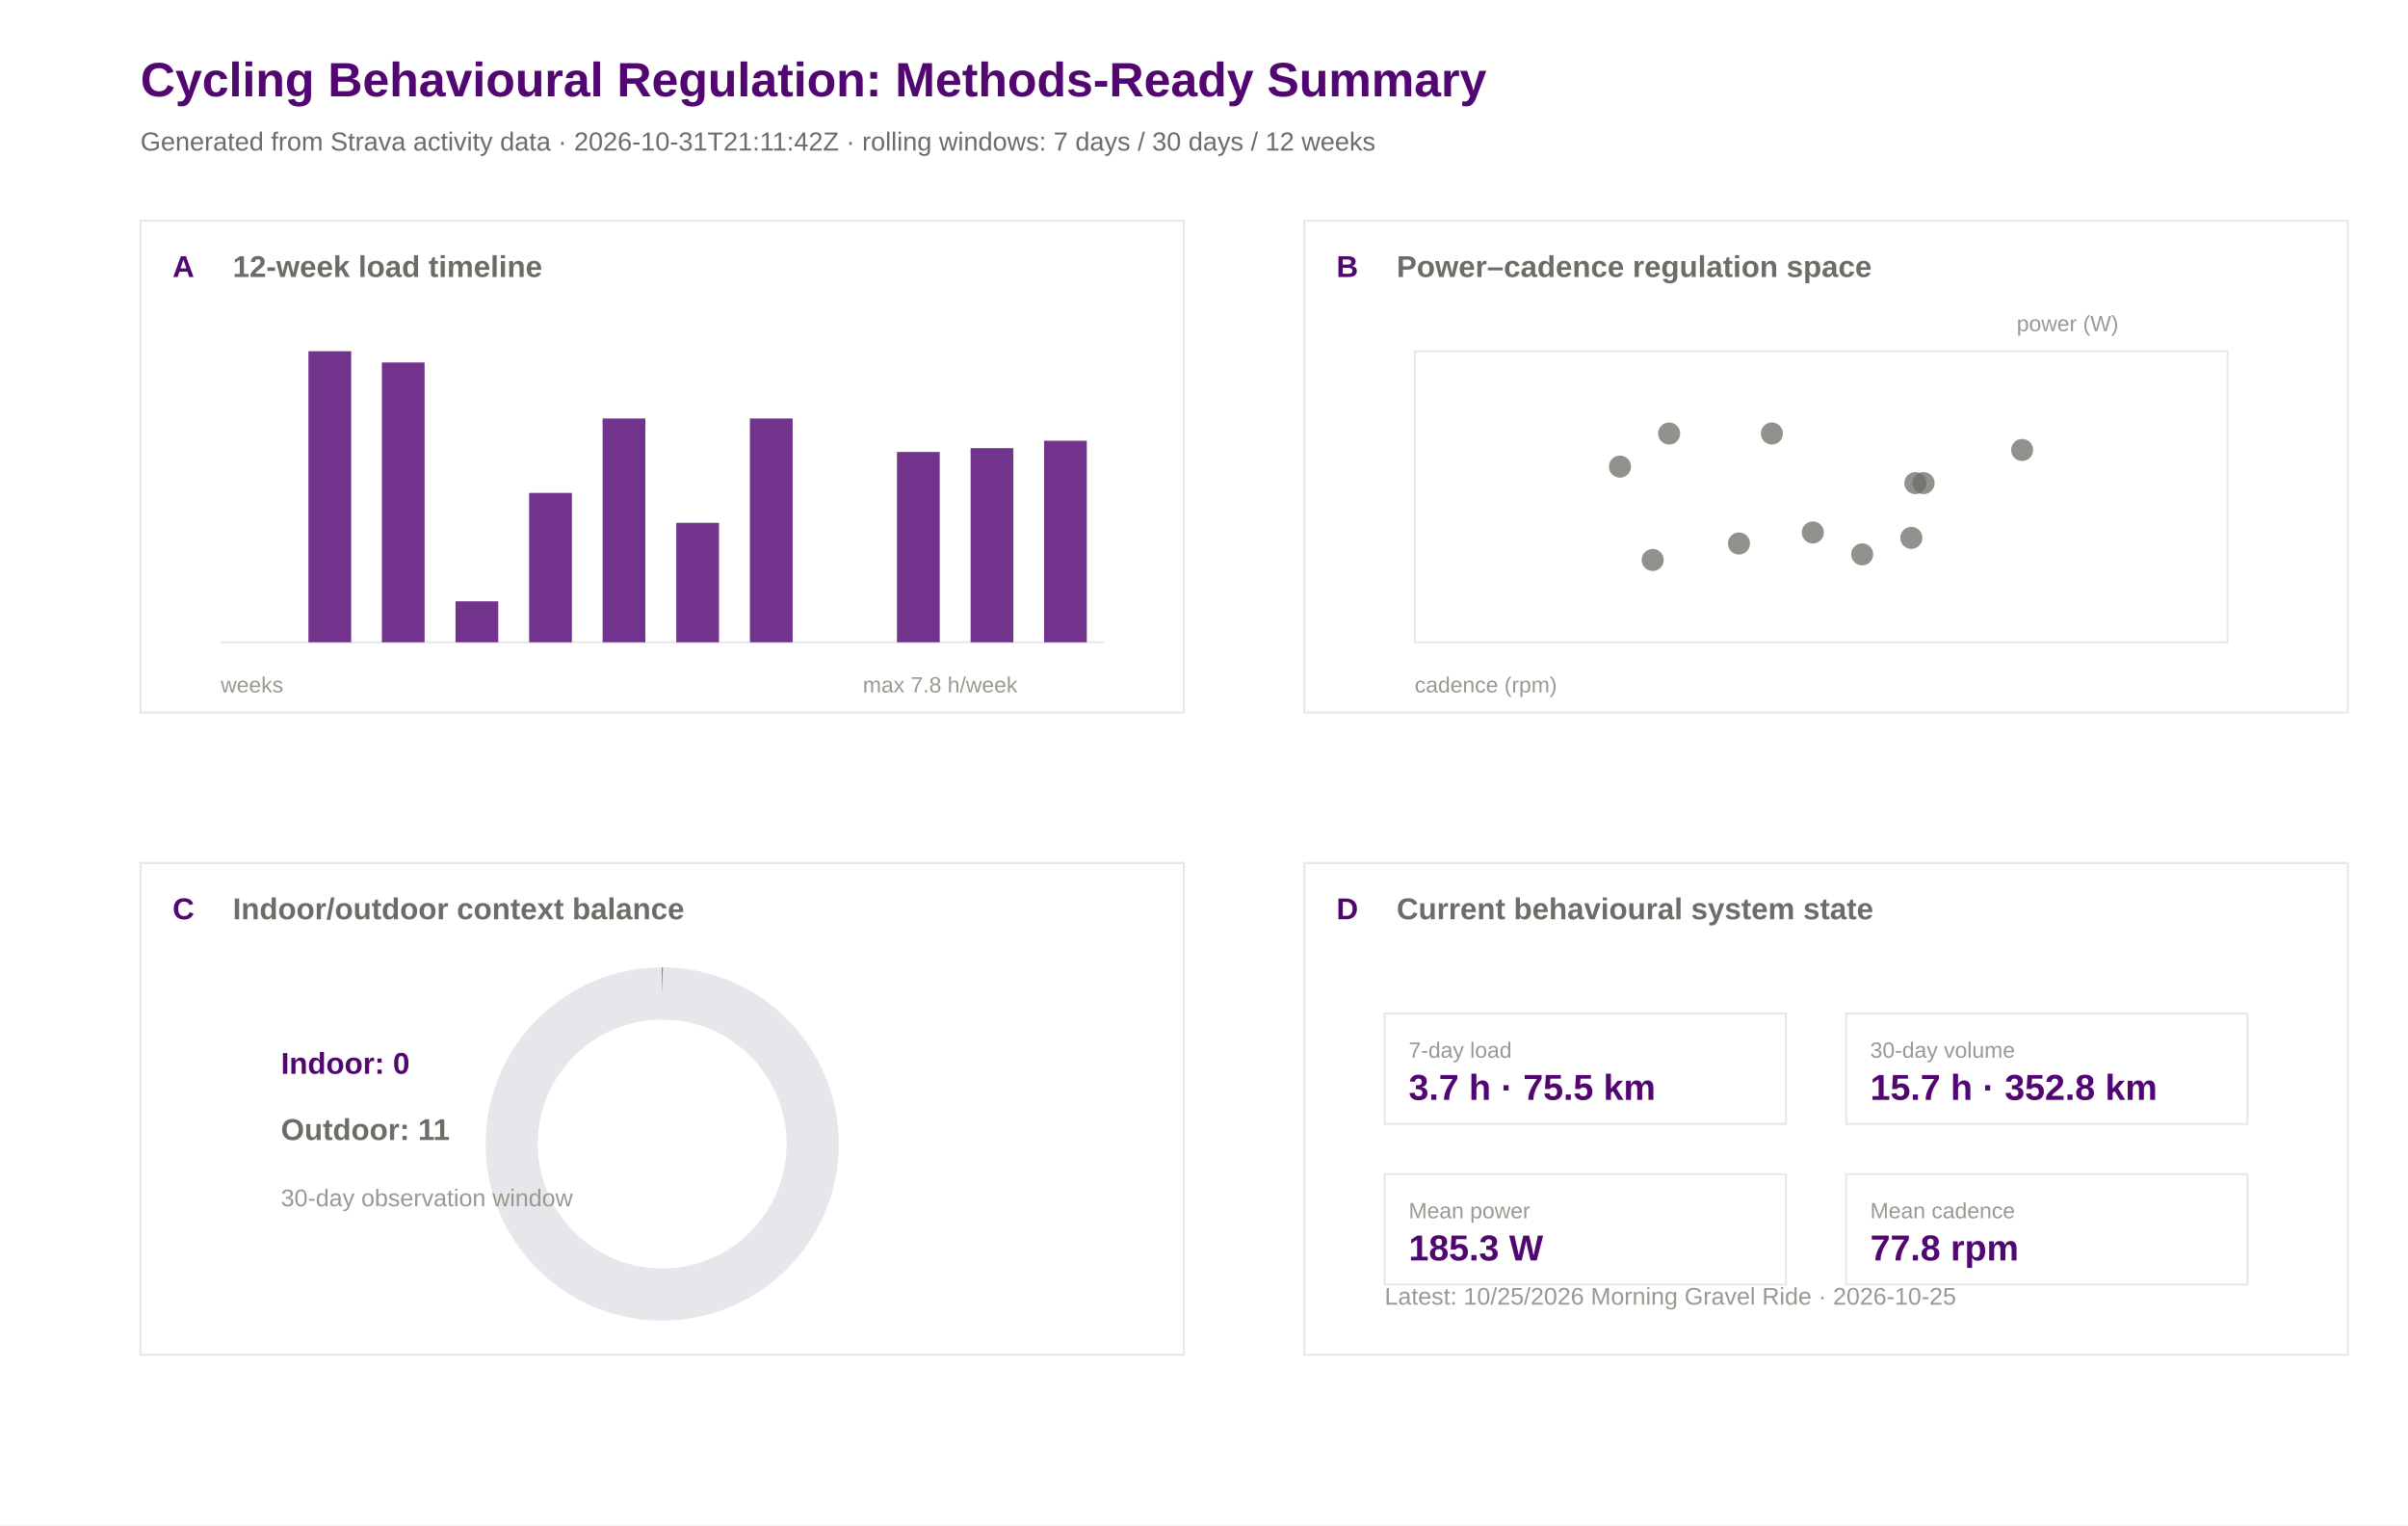
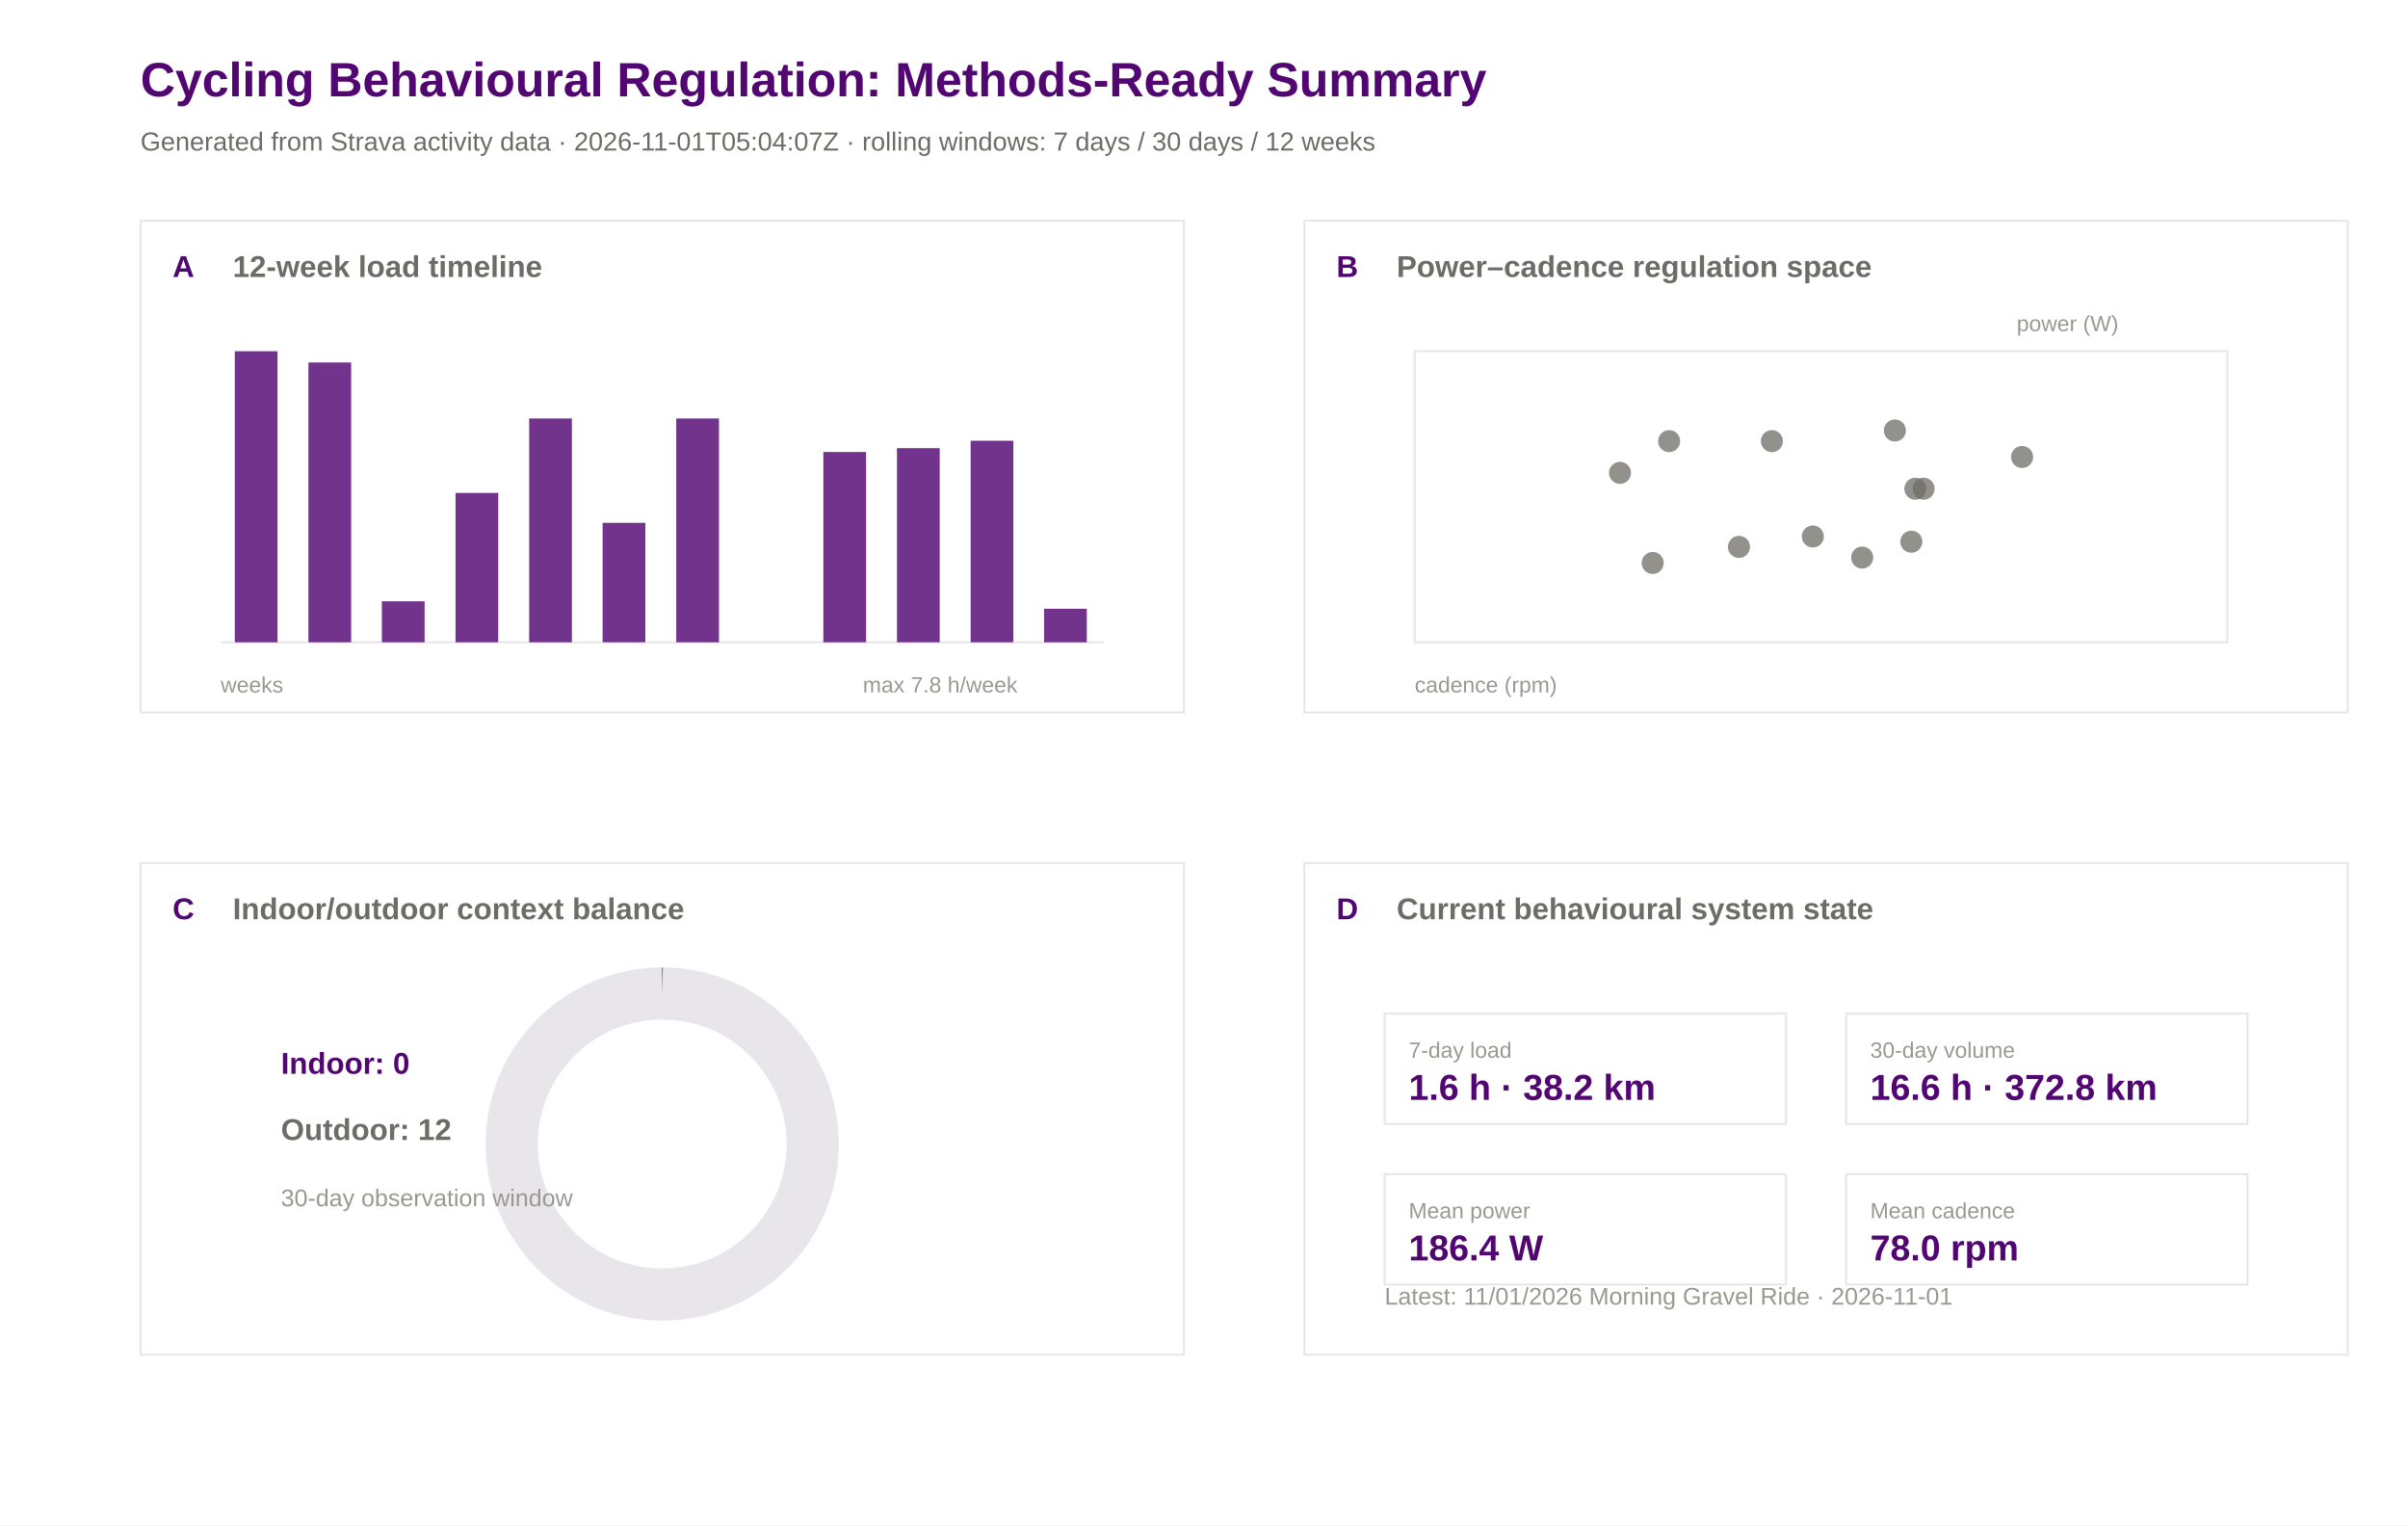
<svg xmlns="http://www.w3.org/2000/svg" width="1200" height="760" viewBox="0 0 1200 760">
  <rect width="100%" height="100%" fill="#ffffff" />
  <text x="70.0" y="48.0" font-family="Arial" font-size="24" font-weight="600" fill="#520671">Cycling Behavioural Regulation: Methods-Ready Summary</text>
-   <text x="70.0" y="75.0" font-family="Arial" font-size="13" font-weight="400" fill="#6e6c66">Generated from Strava activity data · 2026-10-31T21:11:42Z · rolling windows: 7 days / 30 days / 12 weeks</text>
+   <text x="70.0" y="75.0" font-family="Arial" font-size="13" font-weight="400" fill="#6e6c66">Generated from Strava activity data · 2026-11-01T05:04:07Z · rolling windows: 7 days / 30 days / 12 weeks</text>
  <rect x="70" y="110" width="520" height="245" fill="#ffffff" stroke="#e8e5eb" stroke-width="1" />
  <text x="86.0" y="138.0" font-family="Arial" font-size="15" font-weight="600" fill="#520671">A</text>
  <text x="116.0" y="138.0" font-family="Arial" font-size="15" font-weight="600" fill="#6e6c66">12-week load timeline</text>
  <rect x="650" y="110" width="520" height="245" fill="#ffffff" stroke="#e8e5eb" stroke-width="1" />
  <text x="666.0" y="138.0" font-family="Arial" font-size="15" font-weight="600" fill="#520671">B</text>
  <text x="696.0" y="138.0" font-family="Arial" font-size="15" font-weight="600" fill="#6e6c66">Power–cadence regulation space</text>
  <rect x="70" y="430" width="520" height="245" fill="#ffffff" stroke="#e8e5eb" stroke-width="1" />
  <text x="86.0" y="458.0" font-family="Arial" font-size="15" font-weight="600" fill="#520671">C</text>
  <text x="116.0" y="458.0" font-family="Arial" font-size="15" font-weight="600" fill="#6e6c66">Indoor/outdoor context balance</text>
  <rect x="650" y="430" width="520" height="245" fill="#ffffff" stroke="#e8e5eb" stroke-width="1" />
  <text x="666.0" y="458.0" font-family="Arial" font-size="15" font-weight="600" fill="#520671">D</text>
  <text x="696.0" y="458.0" font-family="Arial" font-size="15" font-weight="600" fill="#6e6c66">Current behavioural system state</text>
  <line x1="110" y1="320" x2="550" y2="320" stroke="#e8e5eb" />
-   <rect x="117.0" y="320.0" width="21.3" height="0.0" fill="#520671" opacity="0.82" />
-   <rect x="153.7" y="175.0" width="21.3" height="145.0" fill="#520671" opacity="0.82" />
-   <rect x="190.3" y="180.6" width="21.3" height="139.4" fill="#520671" opacity="0.82" />
-   <rect x="227.0" y="299.6" width="21.3" height="20.4" fill="#520671" opacity="0.82" />
-   <rect x="263.7" y="245.6" width="21.3" height="74.4" fill="#520671" opacity="0.82" />
-   <rect x="300.3" y="208.5" width="21.3" height="111.5" fill="#520671" opacity="0.82" />
-   <rect x="337.0" y="260.5" width="21.3" height="59.5" fill="#520671" opacity="0.82" />
-   <rect x="373.7" y="208.5" width="21.3" height="111.5" fill="#520671" opacity="0.82" />
-   <rect x="410.3" y="320.0" width="21.3" height="0.0" fill="#520671" opacity="0.82" />
-   <rect x="447.0" y="225.2" width="21.3" height="94.8" fill="#520671" opacity="0.82" />
-   <rect x="483.7" y="223.3" width="21.3" height="96.7" fill="#520671" opacity="0.82" />
-   <rect x="520.3" y="219.6" width="21.3" height="100.4" fill="#520671" opacity="0.82" />
+   <rect x="117.0" y="175.0" width="21.3" height="145.0" fill="#520671" opacity="0.82" />
+   <rect x="153.7" y="180.6" width="21.3" height="139.4" fill="#520671" opacity="0.82" />
+   <rect x="190.3" y="299.6" width="21.3" height="20.4" fill="#520671" opacity="0.82" />
+   <rect x="227.0" y="245.6" width="21.3" height="74.4" fill="#520671" opacity="0.82" />
+   <rect x="263.7" y="208.5" width="21.3" height="111.5" fill="#520671" opacity="0.82" />
+   <rect x="300.3" y="260.5" width="21.3" height="59.5" fill="#520671" opacity="0.82" />
+   <rect x="337.0" y="208.5" width="21.3" height="111.5" fill="#520671" opacity="0.82" />
+   <rect x="373.7" y="320.0" width="21.3" height="0.0" fill="#520671" opacity="0.82" />
+   <rect x="410.3" y="225.2" width="21.3" height="94.8" fill="#520671" opacity="0.82" />
+   <rect x="447.0" y="223.3" width="21.3" height="96.7" fill="#520671" opacity="0.82" />
+   <rect x="483.7" y="219.6" width="21.3" height="100.4" fill="#520671" opacity="0.82" />
+   <rect x="520.3" y="303.3" width="21.3" height="16.7" fill="#520671" opacity="0.82" />
  <text x="110.0" y="345.0" font-family="Arial" font-size="11" font-weight="400" fill="#9a9890">weeks</text>
  <text x="430.0" y="345.0" font-family="Arial" font-size="11" font-weight="400" fill="#9a9890">max 7.8 h/week</text>
  <rect x="705" y="175" width="405" height="145" fill="#ffffff" stroke="#e8e5eb" />
-   <circle cx="866.6" cy="270.8" r="5.5" fill="#6e6c66" opacity="0.75" />
-   <circle cx="883.0" cy="216.0" r="5.5" fill="#6e6c66" opacity="0.75" />
-   <circle cx="903.4" cy="265.3" r="5.5" fill="#6e6c66" opacity="0.75" />
-   <circle cx="958.6" cy="240.7" r="5.5" fill="#6e6c66" opacity="0.75" />
-   <circle cx="952.5" cy="268.0" r="5.5" fill="#6e6c66" opacity="0.75" />
-   <circle cx="928.0" cy="276.2" r="5.5" fill="#6e6c66" opacity="0.75" />
-   <circle cx="954.5" cy="240.7" r="5.5" fill="#6e6c66" opacity="0.75" />
-   <circle cx="831.8" cy="216.0" r="5.5" fill="#6e6c66" opacity="0.75" />
-   <circle cx="807.3" cy="232.5" r="5.5" fill="#6e6c66" opacity="0.75" />
-   <circle cx="823.6" cy="279.0" r="5.5" fill="#6e6c66" opacity="0.75" />
-   <circle cx="1007.7" cy="224.2" r="5.5" fill="#6e6c66" opacity="0.75" />
+   <circle cx="866.6" cy="272.5" r="5.5" fill="#6e6c66" opacity="0.75" />
+   <circle cx="883.0" cy="219.8" r="5.5" fill="#6e6c66" opacity="0.75" />
+   <circle cx="903.4" cy="267.3" r="5.5" fill="#6e6c66" opacity="0.75" />
+   <circle cx="958.6" cy="243.5" r="5.5" fill="#6e6c66" opacity="0.75" />
+   <circle cx="952.5" cy="269.9" r="5.5" fill="#6e6c66" opacity="0.75" />
+   <circle cx="928.0" cy="277.8" r="5.5" fill="#6e6c66" opacity="0.75" />
+   <circle cx="954.5" cy="243.5" r="5.5" fill="#6e6c66" opacity="0.75" />
+   <circle cx="831.8" cy="219.8" r="5.5" fill="#6e6c66" opacity="0.75" />
+   <circle cx="807.3" cy="235.6" r="5.5" fill="#6e6c66" opacity="0.75" />
+   <circle cx="823.6" cy="280.5" r="5.5" fill="#6e6c66" opacity="0.75" />
+   <circle cx="1007.7" cy="227.7" r="5.5" fill="#6e6c66" opacity="0.75" />
+   <circle cx="944.3" cy="214.5" r="5.5" fill="#6e6c66" opacity="0.75" />
  <text x="705.0" y="345.0" font-family="Arial" font-size="11" font-weight="400" fill="#9a9890">cadence (rpm)</text>
  <text x="1005.0" y="165.0" font-family="Arial" font-size="11" font-weight="400" fill="#9a9890">power (W)</text>
  <circle cx="330" cy="570" r="75" fill="none" stroke="#e8e5eb" stroke-width="26" />
  <circle cx="330" cy="570" r="75" fill="none" stroke="#520671" stroke-width="26" stroke-dasharray="0.0 471.2" transform="rotate(-90 330 570)" />
  <text x="140.0" y="535.0" font-family="Arial" font-size="15" font-weight="600" fill="#520671">Indoor: 0</text>
-   <text x="140.0" y="568.0" font-family="Arial" font-size="15" font-weight="600" fill="#6e6c66">Outdoor: 11</text>
+   <text x="140.0" y="568.0" font-family="Arial" font-size="15" font-weight="600" fill="#6e6c66">Outdoor: 12</text>
  <text x="140.0" y="601.0" font-family="Arial" font-size="12" font-weight="400" fill="#9a9890">30-day observation window</text>
  <rect x="690" y="505" width="200" height="55" fill="#ffffff" stroke="#e8e5eb" />
  <text x="702.0" y="527.0" font-family="Arial" font-size="11" font-weight="500" fill="#9a9890">7-day load</text>
-   <text x="702.0" y="548.0" font-family="Arial" font-size="18" font-weight="600" fill="#520671">3.7 h · 75.5 km</text>
+   <text x="702.0" y="548.0" font-family="Arial" font-size="18" font-weight="600" fill="#520671">1.6 h · 38.2 km</text>
  <rect x="920" y="505" width="200" height="55" fill="#ffffff" stroke="#e8e5eb" />
  <text x="932.0" y="527.0" font-family="Arial" font-size="11" font-weight="500" fill="#9a9890">30-day volume</text>
-   <text x="932.0" y="548.0" font-family="Arial" font-size="18" font-weight="600" fill="#520671">15.7 h · 352.8 km</text>
+   <text x="932.0" y="548.0" font-family="Arial" font-size="18" font-weight="600" fill="#520671">16.6 h · 372.8 km</text>
  <rect x="690" y="585" width="200" height="55" fill="#ffffff" stroke="#e8e5eb" />
  <text x="702.0" y="607.0" font-family="Arial" font-size="11" font-weight="500" fill="#9a9890">Mean power</text>
-   <text x="702.0" y="628.0" font-family="Arial" font-size="18" font-weight="600" fill="#520671">185.3 W</text>
+   <text x="702.0" y="628.0" font-family="Arial" font-size="18" font-weight="600" fill="#520671">186.4 W</text>
  <rect x="920" y="585" width="200" height="55" fill="#ffffff" stroke="#e8e5eb" />
  <text x="932.0" y="607.0" font-family="Arial" font-size="11" font-weight="500" fill="#9a9890">Mean cadence</text>
-   <text x="932.0" y="628.0" font-family="Arial" font-size="18" font-weight="600" fill="#520671">77.8 rpm</text>
-   <text x="690.0" y="650.0" font-family="Arial" font-size="12" font-weight="400" fill="#9a9890">Latest: 10/25/2026 Morning Gravel Ride · 2026-10-25</text>
+   <text x="932.0" y="628.0" font-family="Arial" font-size="18" font-weight="600" fill="#520671">78.0 rpm</text>
+   <text x="690.0" y="650.0" font-family="Arial" font-size="12" font-weight="400" fill="#9a9890">Latest: 11/01/2026 Morning Gravel Ride · 2026-11-01</text>
</svg>
